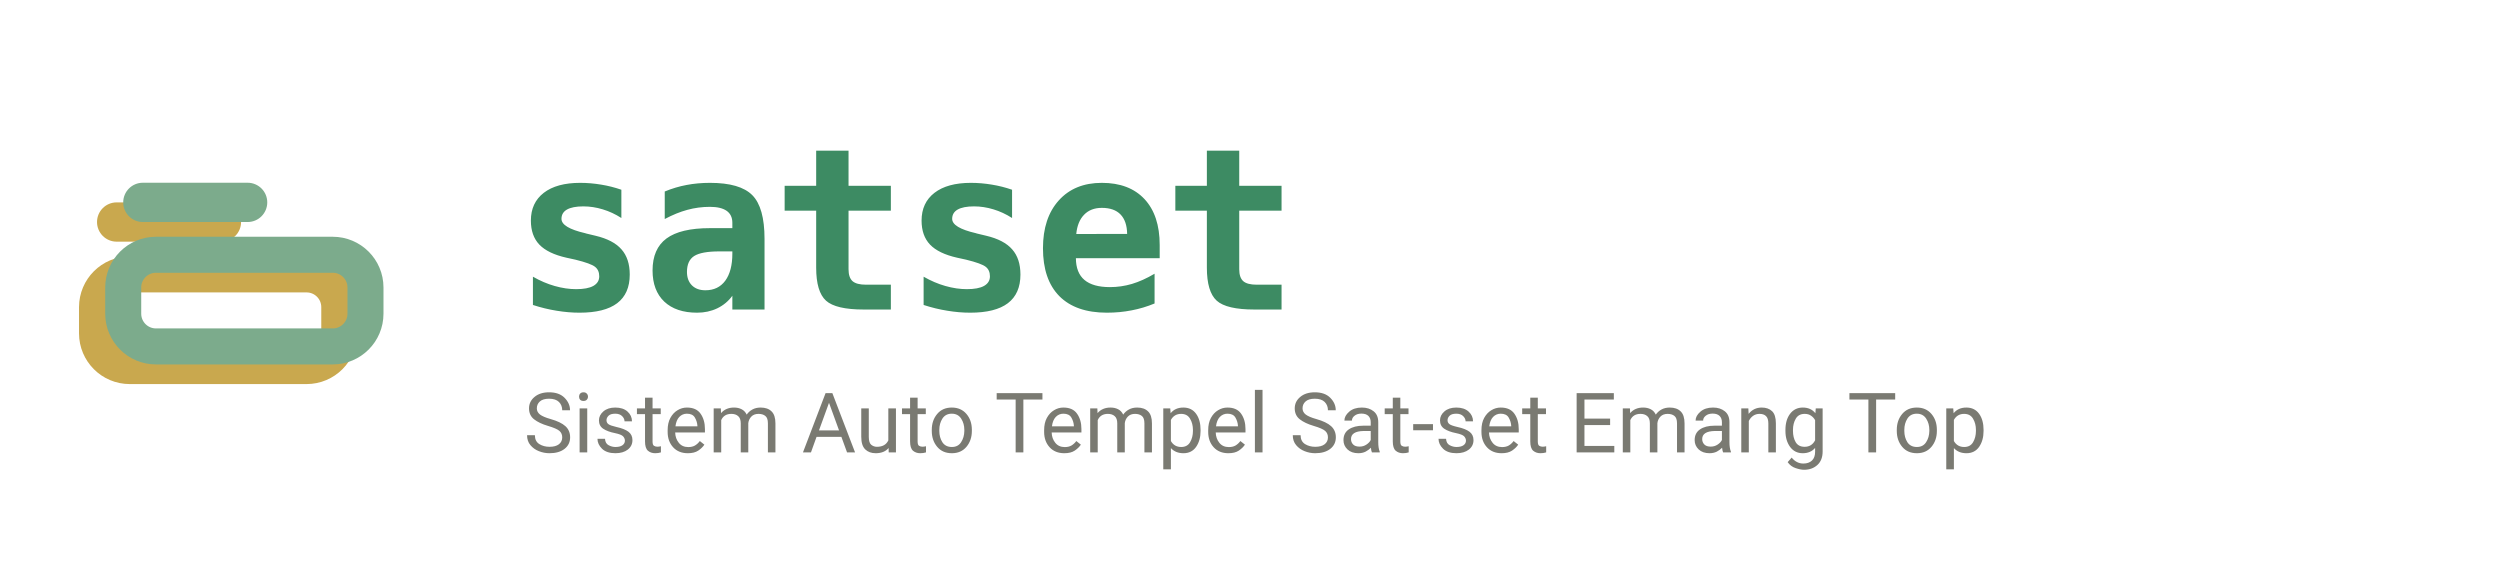
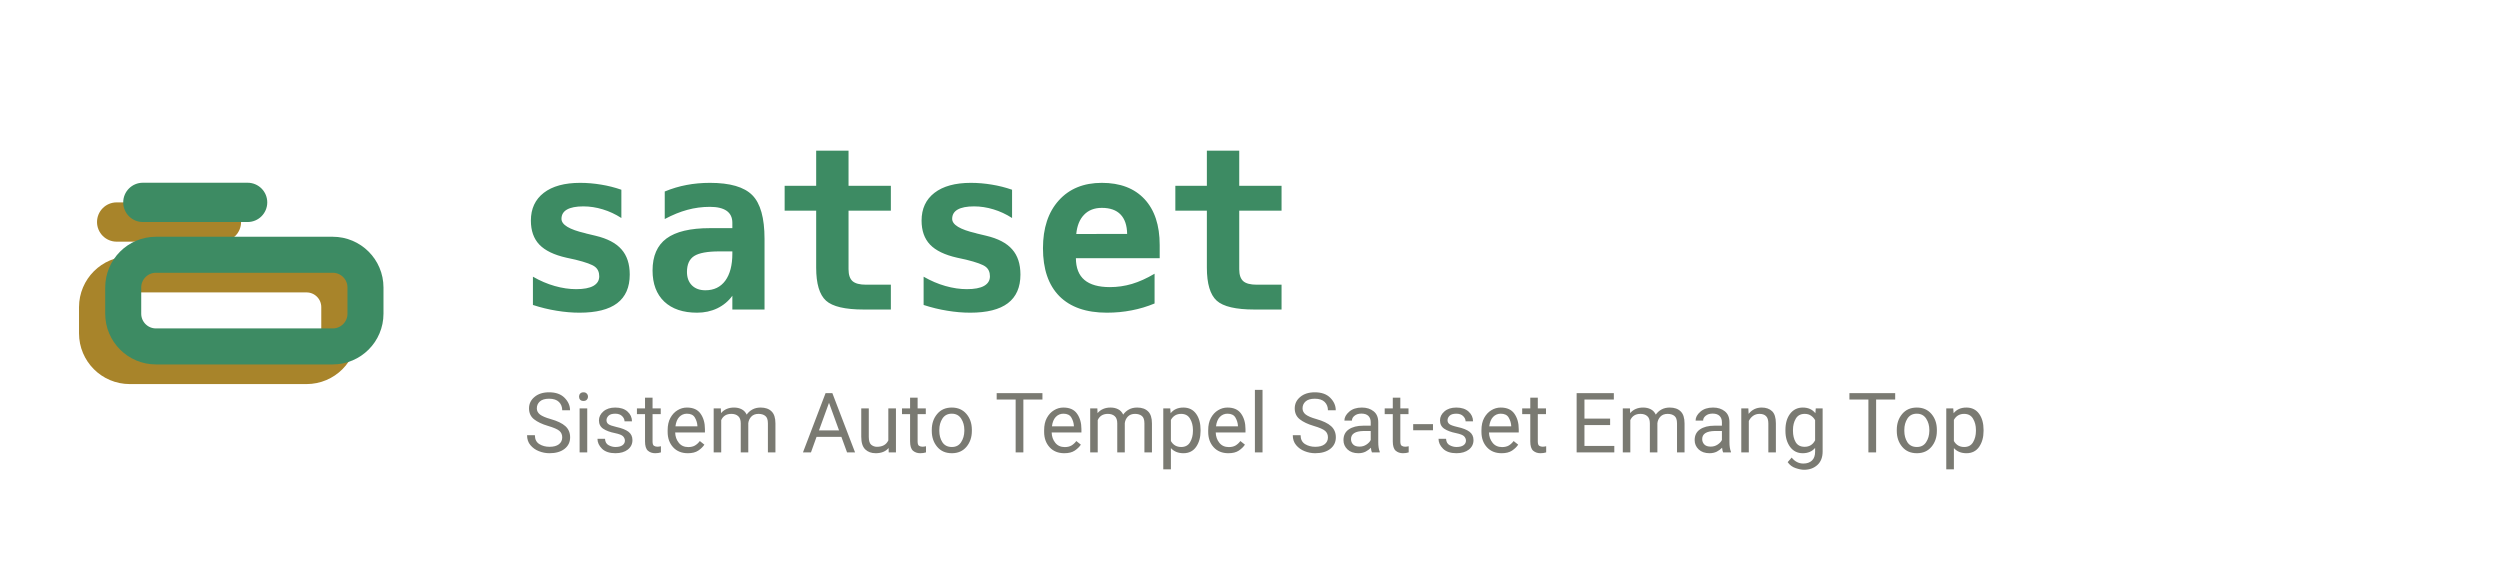
<svg xmlns="http://www.w3.org/2000/svg" width="420" height="96" viewBox="0 0 420 96">
  <g transform="translate(2,12) scale(0.55)">
-     <rect x="26" y="62" width="74" height="28" rx="10" fill="none" stroke="#c9a84e" stroke-width="11" />
-     <rect x="26" y="40" width="44" height="12" rx="6" fill="#c9a84e" />
+     <rect x="26" y="62" width="74" height="28" rx="10" fill="none" stroke="#a8842a" stroke-width="11" />
+     <rect x="26" y="40" width="44" height="12" rx="6" fill="#a8842a" />
    <g transform="translate(8,-6)">
-       <rect x="26" y="62" width="74" height="28" rx="10" fill="none" stroke="#7cab8c" stroke-width="11" />
-       <rect x="26" y="40" width="44" height="12" rx="6" fill="#7cab8c" />
+       <rect x="26" y="62" width="74" height="28" rx="10" fill="none" stroke="#3d8b63" stroke-width="11" />
+       <rect x="26" y="40" width="44" height="12" rx="6" fill="#3d8b63" />
    </g>
  </g>
  <text x="86" y="52" fill="#3d8b63" letter-spacing="-1" font-family="ui-monospace, SFMono-Regular, Menlo, Consolas, monospace" font-size="38" font-weight="700">satset</text>
  <text x="88" y="76" fill="#7a7a72" font-family="system-ui, -apple-system, Segoe UI, Roboto, sans-serif" font-size="14">Sistem Auto Tempel Sat-set Emang Top</text>
</svg>
